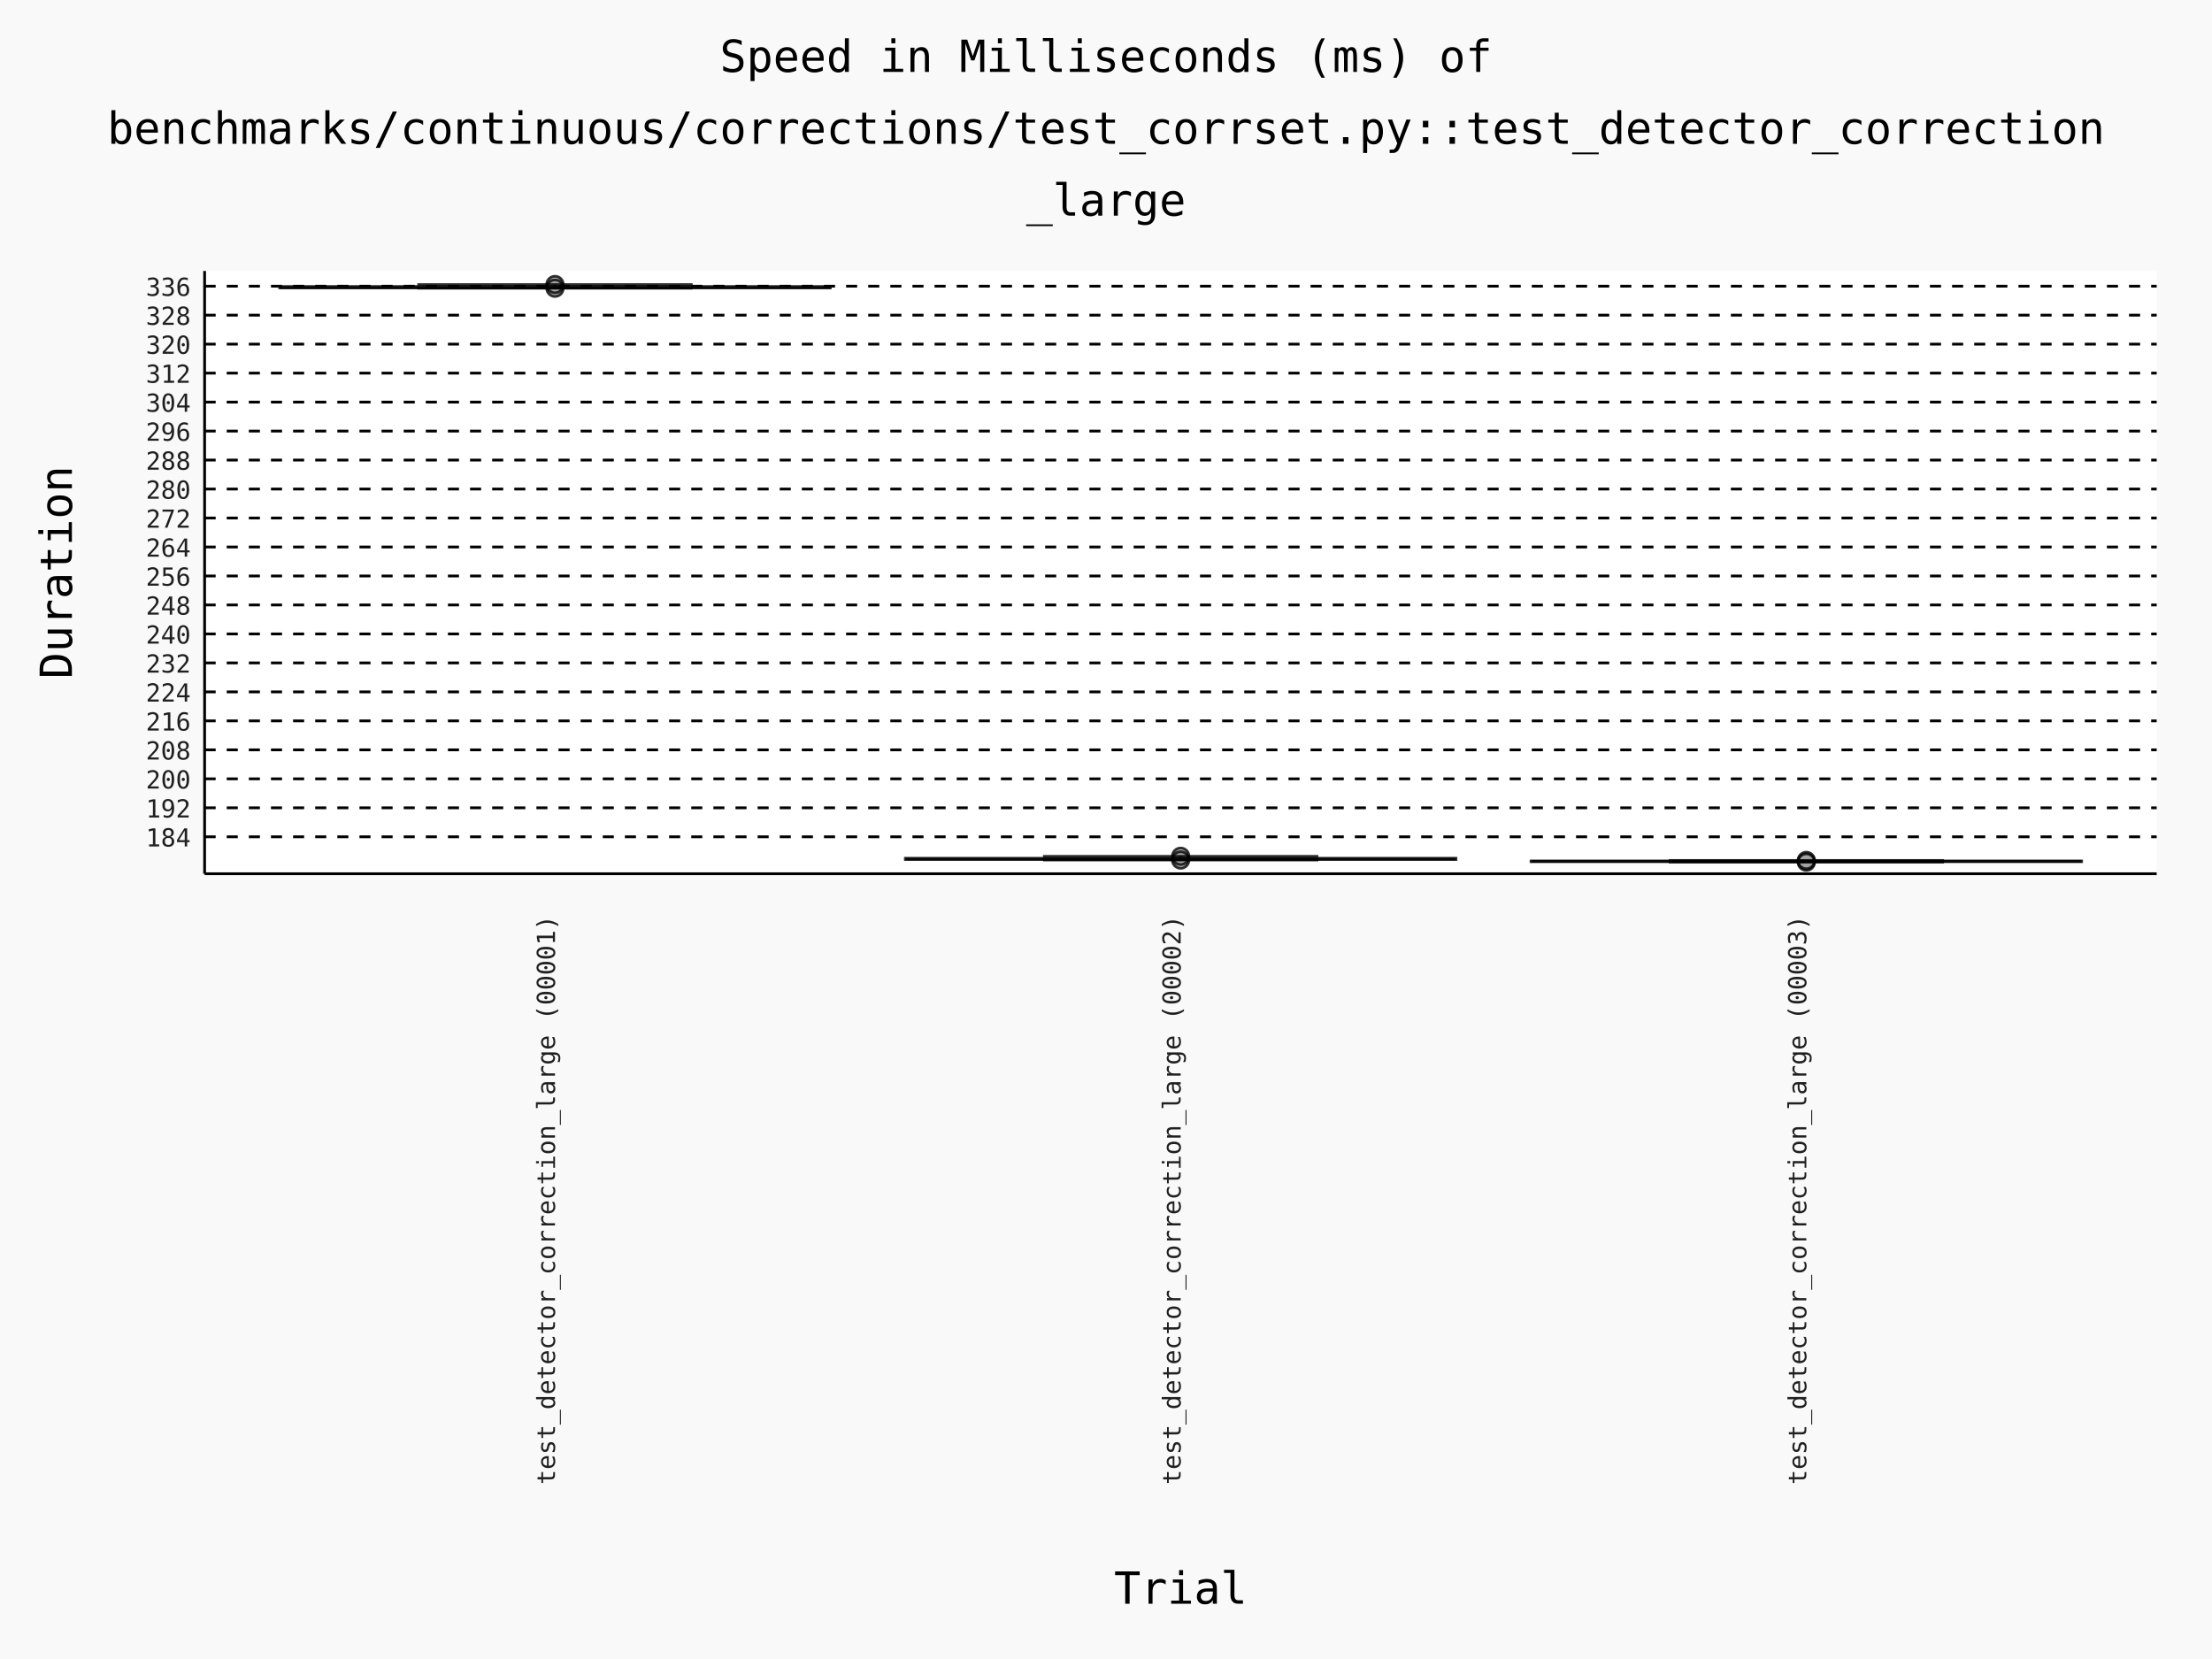
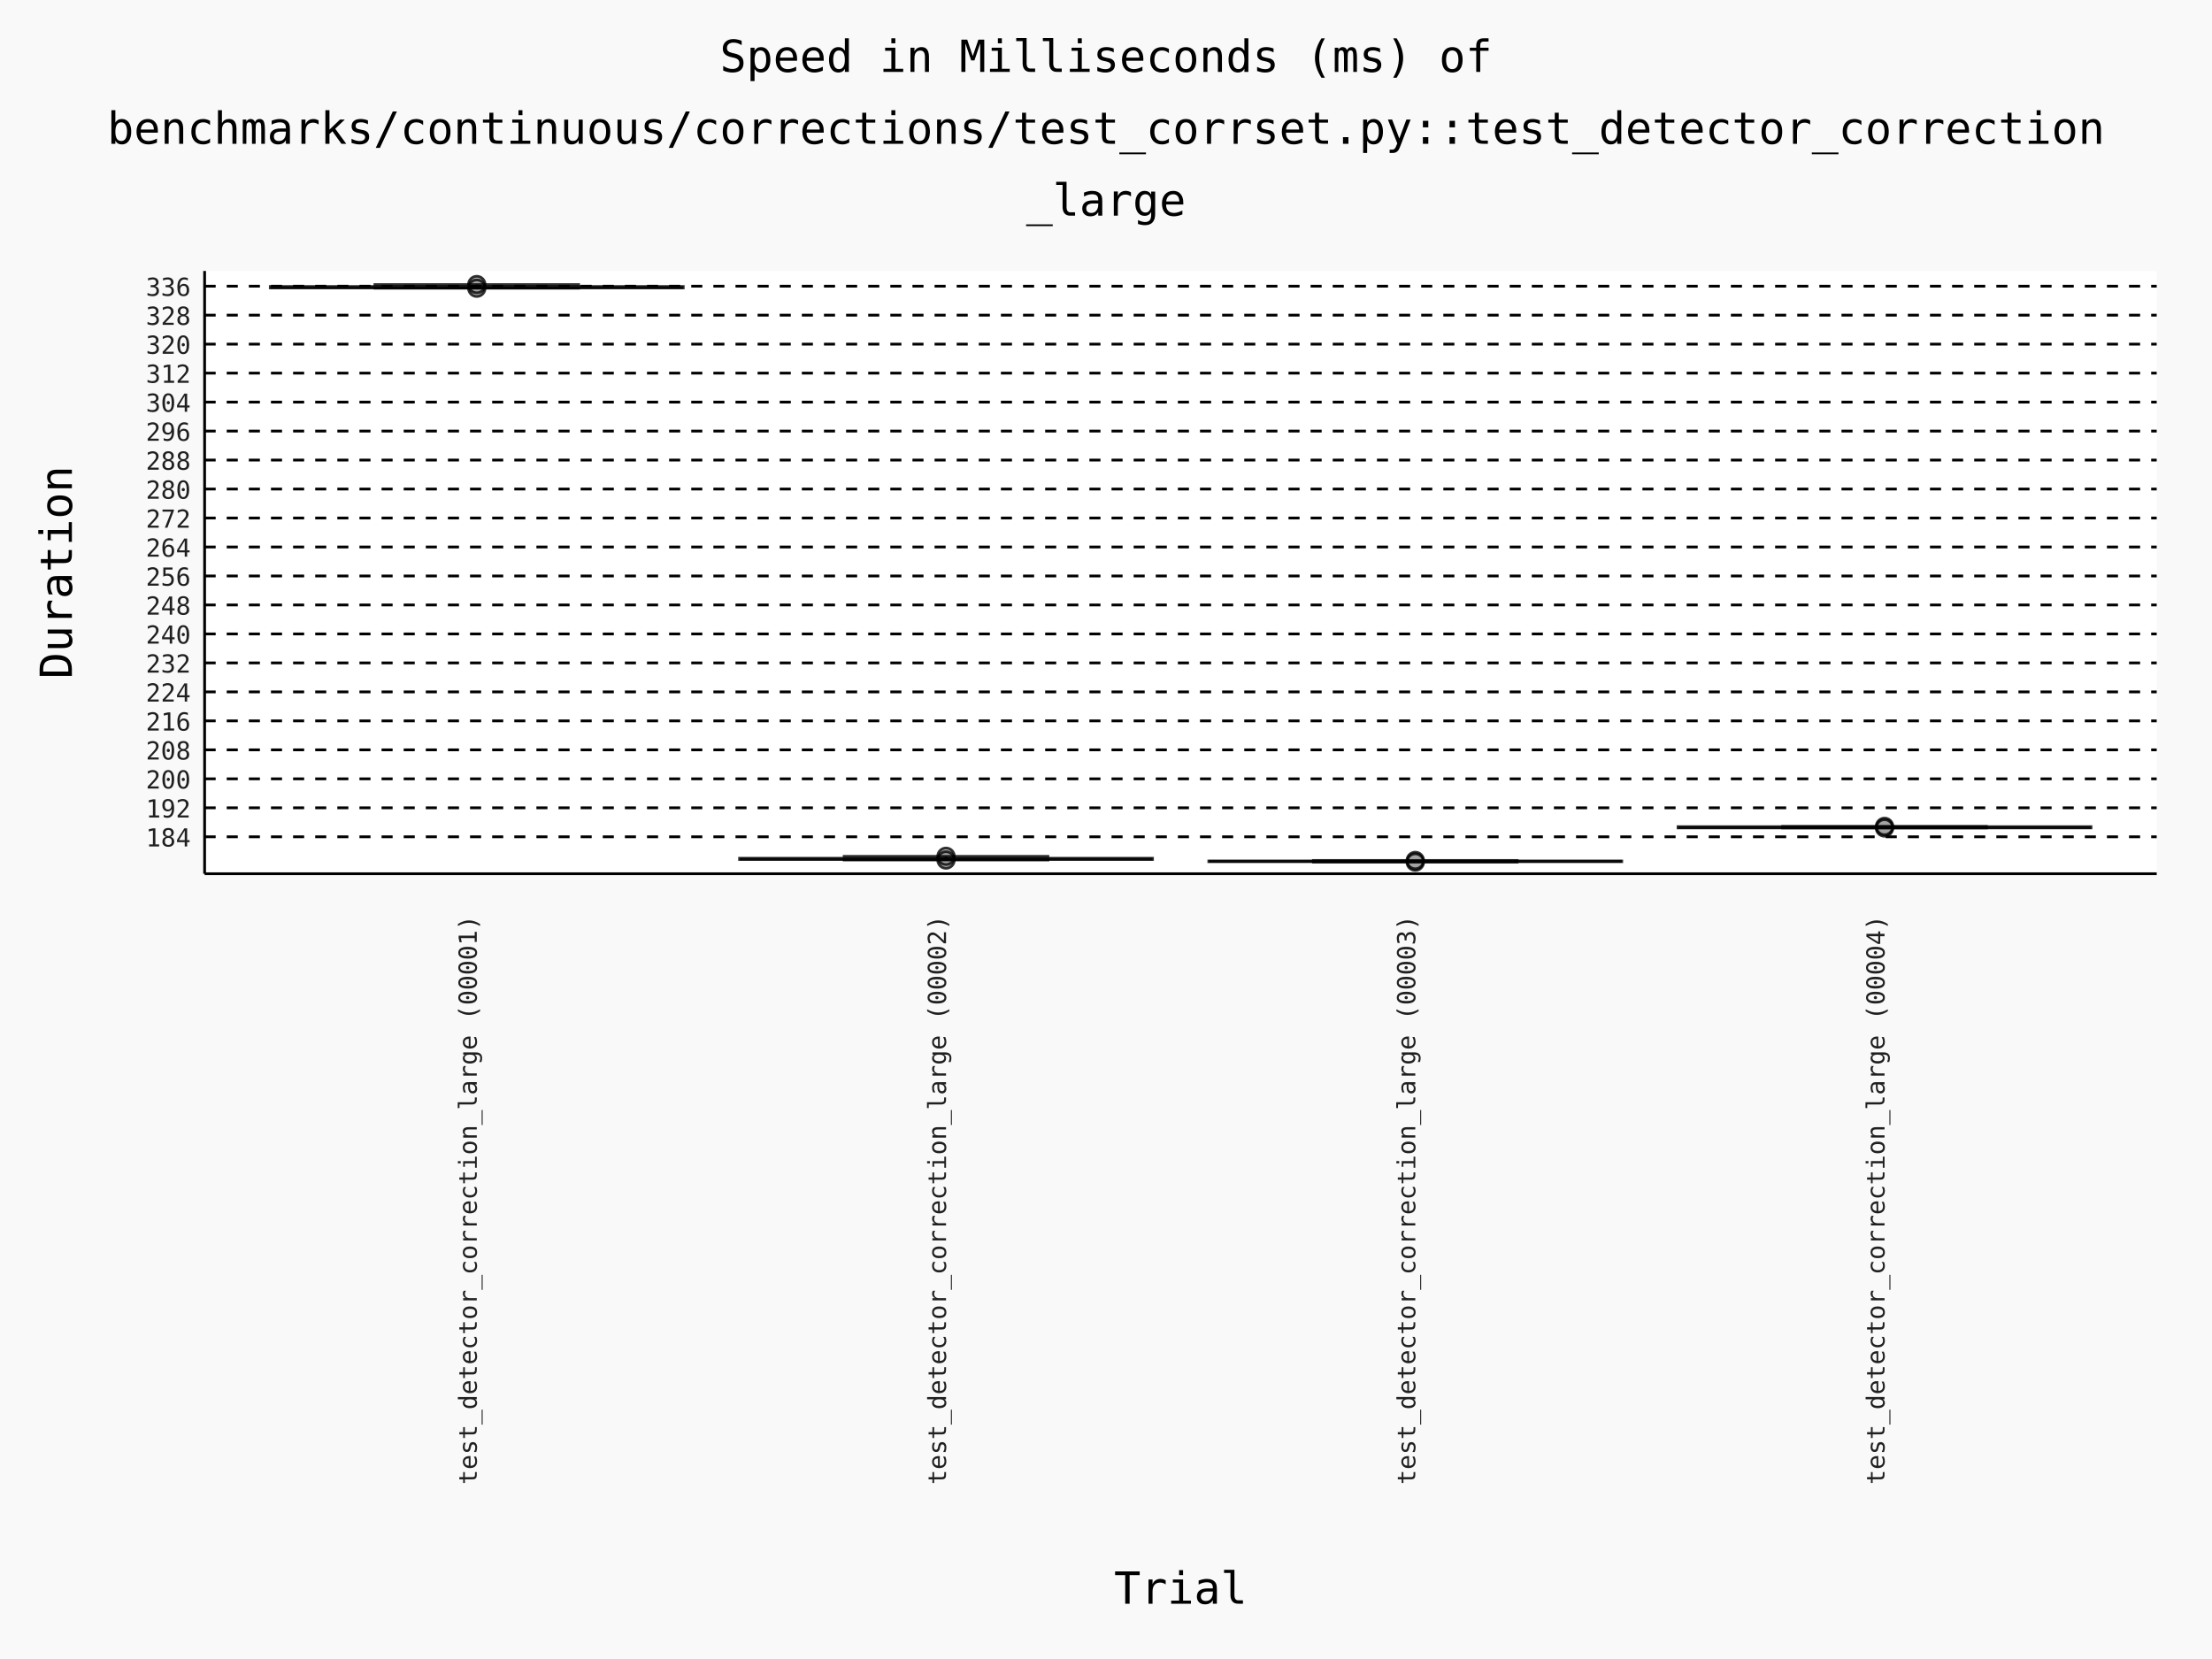
- <svg xmlns="http://www.w3.org/2000/svg" id="chart-6e4429da-f312-49e5-a32e-5d4ee925da35" class="pygal-chart" viewBox="0 0 800 600">
+ <svg xmlns="http://www.w3.org/2000/svg" id="chart-673727ed-448e-4dfe-a0ff-acad28494a42" class="pygal-chart" viewBox="0 0 800 600">
  <defs>
-     <style type="text/css">#chart-6e4429da-f312-49e5-a32e-5d4ee925da35{-webkit-user-select:none;-webkit-font-smoothing:antialiased;font-family:Consolas,"Deja Vu Sans Mono","Bitstream Vera Sans Mono","Courier New",monospace}#chart-6e4429da-f312-49e5-a32e-5d4ee925da35 .title{font-family:Consolas,"Deja Vu Sans Mono","Bitstream Vera Sans Mono","Courier New",monospace;font-size:16px}#chart-6e4429da-f312-49e5-a32e-5d4ee925da35 .legends .legend text{font-family:Consolas,"Deja Vu Sans Mono","Bitstream Vera Sans Mono","Courier New",monospace;font-size:14px}#chart-6e4429da-f312-49e5-a32e-5d4ee925da35 .axis text{font-family:Consolas,"Deja Vu Sans Mono","Bitstream Vera Sans Mono","Courier New",monospace;font-size:10px}#chart-6e4429da-f312-49e5-a32e-5d4ee925da35 .axis text.major{font-family:Consolas,"Deja Vu Sans Mono","Bitstream Vera Sans Mono","Courier New",monospace;font-size:10px}#chart-6e4429da-f312-49e5-a32e-5d4ee925da35 .text-overlay text.value{font-family:Consolas,"Deja Vu Sans Mono","Bitstream Vera Sans Mono","Courier New",monospace;font-size:16px}#chart-6e4429da-f312-49e5-a32e-5d4ee925da35 .text-overlay text.label{font-family:Consolas,"Deja Vu Sans Mono","Bitstream Vera Sans Mono","Courier New",monospace;font-size:10px}#chart-6e4429da-f312-49e5-a32e-5d4ee925da35 .tooltip{font-family:Consolas,"Deja Vu Sans Mono","Bitstream Vera Sans Mono","Courier New",monospace;font-size:14px}#chart-6e4429da-f312-49e5-a32e-5d4ee925da35 text.no_data{font-family:Consolas,"Deja Vu Sans Mono","Bitstream Vera Sans Mono","Courier New",monospace;font-size:64px}
- #chart-6e4429da-f312-49e5-a32e-5d4ee925da35{background-color:rgba(249,249,249,1)}#chart-6e4429da-f312-49e5-a32e-5d4ee925da35 path,#chart-6e4429da-f312-49e5-a32e-5d4ee925da35 line,#chart-6e4429da-f312-49e5-a32e-5d4ee925da35 rect,#chart-6e4429da-f312-49e5-a32e-5d4ee925da35 circle{-webkit-transition:150ms;-moz-transition:150ms;transition:150ms}#chart-6e4429da-f312-49e5-a32e-5d4ee925da35 .graph &gt; .background{fill:rgba(249,249,249,1)}#chart-6e4429da-f312-49e5-a32e-5d4ee925da35 .plot &gt; .background{fill:rgba(255,255,255,1)}#chart-6e4429da-f312-49e5-a32e-5d4ee925da35 .graph{fill:rgba(0,0,0,.87)}#chart-6e4429da-f312-49e5-a32e-5d4ee925da35 text.no_data{fill:rgba(0,0,0,1)}#chart-6e4429da-f312-49e5-a32e-5d4ee925da35 .title{fill:rgba(0,0,0,1)}#chart-6e4429da-f312-49e5-a32e-5d4ee925da35 .legends .legend text{fill:rgba(0,0,0,.87)}#chart-6e4429da-f312-49e5-a32e-5d4ee925da35 .legends .legend:hover text{fill:rgba(0,0,0,1)}#chart-6e4429da-f312-49e5-a32e-5d4ee925da35 .axis .line{stroke:rgba(0,0,0,1)}#chart-6e4429da-f312-49e5-a32e-5d4ee925da35 .axis .guide.line{stroke:rgba(0,0,0,.54)}#chart-6e4429da-f312-49e5-a32e-5d4ee925da35 .axis .major.line{stroke:rgba(0,0,0,.87)}#chart-6e4429da-f312-49e5-a32e-5d4ee925da35 .axis text.major{fill:rgba(0,0,0,1)}#chart-6e4429da-f312-49e5-a32e-5d4ee925da35 .axis.y .guides:hover .guide.line,#chart-6e4429da-f312-49e5-a32e-5d4ee925da35 .line-graph .axis.x .guides:hover .guide.line,#chart-6e4429da-f312-49e5-a32e-5d4ee925da35 .stackedline-graph .axis.x .guides:hover .guide.line,#chart-6e4429da-f312-49e5-a32e-5d4ee925da35 .xy-graph .axis.x .guides:hover .guide.line{stroke:rgba(0,0,0,1)}#chart-6e4429da-f312-49e5-a32e-5d4ee925da35 .axis .guides:hover text{fill:rgba(0,0,0,1)}#chart-6e4429da-f312-49e5-a32e-5d4ee925da35 .reactive{fill-opacity:.7;stroke-opacity:.8;stroke-width:1}#chart-6e4429da-f312-49e5-a32e-5d4ee925da35 .ci{stroke:rgba(0,0,0,.87)}#chart-6e4429da-f312-49e5-a32e-5d4ee925da35 .reactive.active,#chart-6e4429da-f312-49e5-a32e-5d4ee925da35 .active .reactive{fill-opacity:.8;stroke-opacity:.9;stroke-width:4}#chart-6e4429da-f312-49e5-a32e-5d4ee925da35 .ci .reactive.active{stroke-width:1.5}#chart-6e4429da-f312-49e5-a32e-5d4ee925da35 .series text{fill:rgba(0,0,0,1)}#chart-6e4429da-f312-49e5-a32e-5d4ee925da35 .tooltip rect{fill:rgba(255,255,255,1);stroke:rgba(0,0,0,1);-webkit-transition:opacity 150ms;-moz-transition:opacity 150ms;transition:opacity 150ms}#chart-6e4429da-f312-49e5-a32e-5d4ee925da35 .tooltip .label{fill:rgba(0,0,0,.87)}#chart-6e4429da-f312-49e5-a32e-5d4ee925da35 .tooltip .label{fill:rgba(0,0,0,.87)}#chart-6e4429da-f312-49e5-a32e-5d4ee925da35 .tooltip .legend{font-size:.8em;fill:rgba(0,0,0,.54)}#chart-6e4429da-f312-49e5-a32e-5d4ee925da35 .tooltip .x_label{font-size:.6em;fill:rgba(0,0,0,1)}#chart-6e4429da-f312-49e5-a32e-5d4ee925da35 .tooltip .xlink{font-size:.5em;text-decoration:underline}#chart-6e4429da-f312-49e5-a32e-5d4ee925da35 .tooltip .value{font-size:1.5em}#chart-6e4429da-f312-49e5-a32e-5d4ee925da35 .bound{font-size:.5em}#chart-6e4429da-f312-49e5-a32e-5d4ee925da35 .max-value{font-size:.75em;fill:rgba(0,0,0,.54)}#chart-6e4429da-f312-49e5-a32e-5d4ee925da35 .map-element{fill:rgba(255,255,255,1);stroke:rgba(0,0,0,.54) !important}#chart-6e4429da-f312-49e5-a32e-5d4ee925da35 .map-element .reactive{fill-opacity:inherit;stroke-opacity:inherit}#chart-6e4429da-f312-49e5-a32e-5d4ee925da35 .color-0,#chart-6e4429da-f312-49e5-a32e-5d4ee925da35 .color-0 a:visited{stroke:#000000;fill:#000000}#chart-6e4429da-f312-49e5-a32e-5d4ee925da35 .color-1,#chart-6e4429da-f312-49e5-a32e-5d4ee925da35 .color-1 a:visited{stroke:#000000;fill:#000000}#chart-6e4429da-f312-49e5-a32e-5d4ee925da35 .color-2,#chart-6e4429da-f312-49e5-a32e-5d4ee925da35 .color-2 a:visited{stroke:#000000;fill:#000000}#chart-6e4429da-f312-49e5-a32e-5d4ee925da35 .text-overlay .color-0 text{fill:white}#chart-6e4429da-f312-49e5-a32e-5d4ee925da35 .text-overlay .color-1 text{fill:white}#chart-6e4429da-f312-49e5-a32e-5d4ee925da35 .text-overlay .color-2 text{fill:white}
- #chart-6e4429da-f312-49e5-a32e-5d4ee925da35 text.no_data{text-anchor:middle}#chart-6e4429da-f312-49e5-a32e-5d4ee925da35 .guide.line{fill:none}#chart-6e4429da-f312-49e5-a32e-5d4ee925da35 .centered{text-anchor:middle}#chart-6e4429da-f312-49e5-a32e-5d4ee925da35 .title{text-anchor:middle}#chart-6e4429da-f312-49e5-a32e-5d4ee925da35 .legends .legend text{fill-opacity:1}#chart-6e4429da-f312-49e5-a32e-5d4ee925da35 .axis.x text{text-anchor:middle}#chart-6e4429da-f312-49e5-a32e-5d4ee925da35 .axis.x:not(.web) text[transform]{text-anchor:start}#chart-6e4429da-f312-49e5-a32e-5d4ee925da35 .axis.x:not(.web) text[transform].backwards{text-anchor:end}#chart-6e4429da-f312-49e5-a32e-5d4ee925da35 .axis.y text{text-anchor:end}#chart-6e4429da-f312-49e5-a32e-5d4ee925da35 .axis.y text[transform].backwards{text-anchor:start}#chart-6e4429da-f312-49e5-a32e-5d4ee925da35 .axis.y2 text{text-anchor:start}#chart-6e4429da-f312-49e5-a32e-5d4ee925da35 .axis.y2 text[transform].backwards{text-anchor:end}#chart-6e4429da-f312-49e5-a32e-5d4ee925da35 .axis .guide.line{stroke-dasharray:4,4;stroke:black}#chart-6e4429da-f312-49e5-a32e-5d4ee925da35 .axis .major.guide.line{stroke-dasharray:6,6;stroke:black}#chart-6e4429da-f312-49e5-a32e-5d4ee925da35 .horizontal .axis.y .guide.line,#chart-6e4429da-f312-49e5-a32e-5d4ee925da35 .horizontal .axis.y2 .guide.line,#chart-6e4429da-f312-49e5-a32e-5d4ee925da35 .vertical .axis.x .guide.line{opacity:0}#chart-6e4429da-f312-49e5-a32e-5d4ee925da35 .horizontal .axis.always_show .guide.line,#chart-6e4429da-f312-49e5-a32e-5d4ee925da35 .vertical .axis.always_show .guide.line{opacity:1 !important}#chart-6e4429da-f312-49e5-a32e-5d4ee925da35 .axis.y .guides:hover .guide.line,#chart-6e4429da-f312-49e5-a32e-5d4ee925da35 .axis.y2 .guides:hover .guide.line,#chart-6e4429da-f312-49e5-a32e-5d4ee925da35 .axis.x .guides:hover .guide.line{opacity:1}#chart-6e4429da-f312-49e5-a32e-5d4ee925da35 .axis .guides:hover text{opacity:1}#chart-6e4429da-f312-49e5-a32e-5d4ee925da35 .nofill{fill:none}#chart-6e4429da-f312-49e5-a32e-5d4ee925da35 .subtle-fill{fill-opacity:.2}#chart-6e4429da-f312-49e5-a32e-5d4ee925da35 .dot{stroke-width:1px;fill-opacity:1;stroke-opacity:1}#chart-6e4429da-f312-49e5-a32e-5d4ee925da35 .dot.active{stroke-width:5px}#chart-6e4429da-f312-49e5-a32e-5d4ee925da35 .dot.negative{fill:transparent}#chart-6e4429da-f312-49e5-a32e-5d4ee925da35 text,#chart-6e4429da-f312-49e5-a32e-5d4ee925da35 tspan{stroke:none !important}#chart-6e4429da-f312-49e5-a32e-5d4ee925da35 .series text.active{opacity:1}#chart-6e4429da-f312-49e5-a32e-5d4ee925da35 .tooltip rect{fill-opacity:.95;stroke-width:.5}#chart-6e4429da-f312-49e5-a32e-5d4ee925da35 .tooltip text{fill-opacity:1}#chart-6e4429da-f312-49e5-a32e-5d4ee925da35 .showable{visibility:hidden}#chart-6e4429da-f312-49e5-a32e-5d4ee925da35 .showable.shown{visibility:visible}#chart-6e4429da-f312-49e5-a32e-5d4ee925da35 .gauge-background{fill:rgba(229,229,229,1);stroke:none}#chart-6e4429da-f312-49e5-a32e-5d4ee925da35 .bg-lines{stroke:rgba(249,249,249,1);stroke-width:2px}
+     <style type="text/css">#chart-673727ed-448e-4dfe-a0ff-acad28494a42{-webkit-user-select:none;-webkit-font-smoothing:antialiased;font-family:Consolas,"Deja Vu Sans Mono","Bitstream Vera Sans Mono","Courier New",monospace}#chart-673727ed-448e-4dfe-a0ff-acad28494a42 .title{font-family:Consolas,"Deja Vu Sans Mono","Bitstream Vera Sans Mono","Courier New",monospace;font-size:16px}#chart-673727ed-448e-4dfe-a0ff-acad28494a42 .legends .legend text{font-family:Consolas,"Deja Vu Sans Mono","Bitstream Vera Sans Mono","Courier New",monospace;font-size:14px}#chart-673727ed-448e-4dfe-a0ff-acad28494a42 .axis text{font-family:Consolas,"Deja Vu Sans Mono","Bitstream Vera Sans Mono","Courier New",monospace;font-size:10px}#chart-673727ed-448e-4dfe-a0ff-acad28494a42 .axis text.major{font-family:Consolas,"Deja Vu Sans Mono","Bitstream Vera Sans Mono","Courier New",monospace;font-size:10px}#chart-673727ed-448e-4dfe-a0ff-acad28494a42 .text-overlay text.value{font-family:Consolas,"Deja Vu Sans Mono","Bitstream Vera Sans Mono","Courier New",monospace;font-size:16px}#chart-673727ed-448e-4dfe-a0ff-acad28494a42 .text-overlay text.label{font-family:Consolas,"Deja Vu Sans Mono","Bitstream Vera Sans Mono","Courier New",monospace;font-size:10px}#chart-673727ed-448e-4dfe-a0ff-acad28494a42 .tooltip{font-family:Consolas,"Deja Vu Sans Mono","Bitstream Vera Sans Mono","Courier New",monospace;font-size:14px}#chart-673727ed-448e-4dfe-a0ff-acad28494a42 text.no_data{font-family:Consolas,"Deja Vu Sans Mono","Bitstream Vera Sans Mono","Courier New",monospace;font-size:64px}
+ #chart-673727ed-448e-4dfe-a0ff-acad28494a42{background-color:rgba(249,249,249,1)}#chart-673727ed-448e-4dfe-a0ff-acad28494a42 path,#chart-673727ed-448e-4dfe-a0ff-acad28494a42 line,#chart-673727ed-448e-4dfe-a0ff-acad28494a42 rect,#chart-673727ed-448e-4dfe-a0ff-acad28494a42 circle{-webkit-transition:150ms;-moz-transition:150ms;transition:150ms}#chart-673727ed-448e-4dfe-a0ff-acad28494a42 .graph &gt; .background{fill:rgba(249,249,249,1)}#chart-673727ed-448e-4dfe-a0ff-acad28494a42 .plot &gt; .background{fill:rgba(255,255,255,1)}#chart-673727ed-448e-4dfe-a0ff-acad28494a42 .graph{fill:rgba(0,0,0,.87)}#chart-673727ed-448e-4dfe-a0ff-acad28494a42 text.no_data{fill:rgba(0,0,0,1)}#chart-673727ed-448e-4dfe-a0ff-acad28494a42 .title{fill:rgba(0,0,0,1)}#chart-673727ed-448e-4dfe-a0ff-acad28494a42 .legends .legend text{fill:rgba(0,0,0,.87)}#chart-673727ed-448e-4dfe-a0ff-acad28494a42 .legends .legend:hover text{fill:rgba(0,0,0,1)}#chart-673727ed-448e-4dfe-a0ff-acad28494a42 .axis .line{stroke:rgba(0,0,0,1)}#chart-673727ed-448e-4dfe-a0ff-acad28494a42 .axis .guide.line{stroke:rgba(0,0,0,.54)}#chart-673727ed-448e-4dfe-a0ff-acad28494a42 .axis .major.line{stroke:rgba(0,0,0,.87)}#chart-673727ed-448e-4dfe-a0ff-acad28494a42 .axis text.major{fill:rgba(0,0,0,1)}#chart-673727ed-448e-4dfe-a0ff-acad28494a42 .axis.y .guides:hover .guide.line,#chart-673727ed-448e-4dfe-a0ff-acad28494a42 .line-graph .axis.x .guides:hover .guide.line,#chart-673727ed-448e-4dfe-a0ff-acad28494a42 .stackedline-graph .axis.x .guides:hover .guide.line,#chart-673727ed-448e-4dfe-a0ff-acad28494a42 .xy-graph .axis.x .guides:hover .guide.line{stroke:rgba(0,0,0,1)}#chart-673727ed-448e-4dfe-a0ff-acad28494a42 .axis .guides:hover text{fill:rgba(0,0,0,1)}#chart-673727ed-448e-4dfe-a0ff-acad28494a42 .reactive{fill-opacity:.7;stroke-opacity:.8;stroke-width:1}#chart-673727ed-448e-4dfe-a0ff-acad28494a42 .ci{stroke:rgba(0,0,0,.87)}#chart-673727ed-448e-4dfe-a0ff-acad28494a42 .reactive.active,#chart-673727ed-448e-4dfe-a0ff-acad28494a42 .active .reactive{fill-opacity:.8;stroke-opacity:.9;stroke-width:4}#chart-673727ed-448e-4dfe-a0ff-acad28494a42 .ci .reactive.active{stroke-width:1.5}#chart-673727ed-448e-4dfe-a0ff-acad28494a42 .series text{fill:rgba(0,0,0,1)}#chart-673727ed-448e-4dfe-a0ff-acad28494a42 .tooltip rect{fill:rgba(255,255,255,1);stroke:rgba(0,0,0,1);-webkit-transition:opacity 150ms;-moz-transition:opacity 150ms;transition:opacity 150ms}#chart-673727ed-448e-4dfe-a0ff-acad28494a42 .tooltip .label{fill:rgba(0,0,0,.87)}#chart-673727ed-448e-4dfe-a0ff-acad28494a42 .tooltip .label{fill:rgba(0,0,0,.87)}#chart-673727ed-448e-4dfe-a0ff-acad28494a42 .tooltip .legend{font-size:.8em;fill:rgba(0,0,0,.54)}#chart-673727ed-448e-4dfe-a0ff-acad28494a42 .tooltip .x_label{font-size:.6em;fill:rgba(0,0,0,1)}#chart-673727ed-448e-4dfe-a0ff-acad28494a42 .tooltip .xlink{font-size:.5em;text-decoration:underline}#chart-673727ed-448e-4dfe-a0ff-acad28494a42 .tooltip .value{font-size:1.5em}#chart-673727ed-448e-4dfe-a0ff-acad28494a42 .bound{font-size:.5em}#chart-673727ed-448e-4dfe-a0ff-acad28494a42 .max-value{font-size:.75em;fill:rgba(0,0,0,.54)}#chart-673727ed-448e-4dfe-a0ff-acad28494a42 .map-element{fill:rgba(255,255,255,1);stroke:rgba(0,0,0,.54) !important}#chart-673727ed-448e-4dfe-a0ff-acad28494a42 .map-element .reactive{fill-opacity:inherit;stroke-opacity:inherit}#chart-673727ed-448e-4dfe-a0ff-acad28494a42 .color-0,#chart-673727ed-448e-4dfe-a0ff-acad28494a42 .color-0 a:visited{stroke:#000000;fill:#000000}#chart-673727ed-448e-4dfe-a0ff-acad28494a42 .color-1,#chart-673727ed-448e-4dfe-a0ff-acad28494a42 .color-1 a:visited{stroke:#000000;fill:#000000}#chart-673727ed-448e-4dfe-a0ff-acad28494a42 .color-2,#chart-673727ed-448e-4dfe-a0ff-acad28494a42 .color-2 a:visited{stroke:#000000;fill:#000000}#chart-673727ed-448e-4dfe-a0ff-acad28494a42 .color-3,#chart-673727ed-448e-4dfe-a0ff-acad28494a42 .color-3 a:visited{stroke:#000000;fill:#000000}#chart-673727ed-448e-4dfe-a0ff-acad28494a42 .text-overlay .color-0 text{fill:white}#chart-673727ed-448e-4dfe-a0ff-acad28494a42 .text-overlay .color-1 text{fill:white}#chart-673727ed-448e-4dfe-a0ff-acad28494a42 .text-overlay .color-2 text{fill:white}#chart-673727ed-448e-4dfe-a0ff-acad28494a42 .text-overlay .color-3 text{fill:white}
+ #chart-673727ed-448e-4dfe-a0ff-acad28494a42 text.no_data{text-anchor:middle}#chart-673727ed-448e-4dfe-a0ff-acad28494a42 .guide.line{fill:none}#chart-673727ed-448e-4dfe-a0ff-acad28494a42 .centered{text-anchor:middle}#chart-673727ed-448e-4dfe-a0ff-acad28494a42 .title{text-anchor:middle}#chart-673727ed-448e-4dfe-a0ff-acad28494a42 .legends .legend text{fill-opacity:1}#chart-673727ed-448e-4dfe-a0ff-acad28494a42 .axis.x text{text-anchor:middle}#chart-673727ed-448e-4dfe-a0ff-acad28494a42 .axis.x:not(.web) text[transform]{text-anchor:start}#chart-673727ed-448e-4dfe-a0ff-acad28494a42 .axis.x:not(.web) text[transform].backwards{text-anchor:end}#chart-673727ed-448e-4dfe-a0ff-acad28494a42 .axis.y text{text-anchor:end}#chart-673727ed-448e-4dfe-a0ff-acad28494a42 .axis.y text[transform].backwards{text-anchor:start}#chart-673727ed-448e-4dfe-a0ff-acad28494a42 .axis.y2 text{text-anchor:start}#chart-673727ed-448e-4dfe-a0ff-acad28494a42 .axis.y2 text[transform].backwards{text-anchor:end}#chart-673727ed-448e-4dfe-a0ff-acad28494a42 .axis .guide.line{stroke-dasharray:4,4;stroke:black}#chart-673727ed-448e-4dfe-a0ff-acad28494a42 .axis .major.guide.line{stroke-dasharray:6,6;stroke:black}#chart-673727ed-448e-4dfe-a0ff-acad28494a42 .horizontal .axis.y .guide.line,#chart-673727ed-448e-4dfe-a0ff-acad28494a42 .horizontal .axis.y2 .guide.line,#chart-673727ed-448e-4dfe-a0ff-acad28494a42 .vertical .axis.x .guide.line{opacity:0}#chart-673727ed-448e-4dfe-a0ff-acad28494a42 .horizontal .axis.always_show .guide.line,#chart-673727ed-448e-4dfe-a0ff-acad28494a42 .vertical .axis.always_show .guide.line{opacity:1 !important}#chart-673727ed-448e-4dfe-a0ff-acad28494a42 .axis.y .guides:hover .guide.line,#chart-673727ed-448e-4dfe-a0ff-acad28494a42 .axis.y2 .guides:hover .guide.line,#chart-673727ed-448e-4dfe-a0ff-acad28494a42 .axis.x .guides:hover .guide.line{opacity:1}#chart-673727ed-448e-4dfe-a0ff-acad28494a42 .axis .guides:hover text{opacity:1}#chart-673727ed-448e-4dfe-a0ff-acad28494a42 .nofill{fill:none}#chart-673727ed-448e-4dfe-a0ff-acad28494a42 .subtle-fill{fill-opacity:.2}#chart-673727ed-448e-4dfe-a0ff-acad28494a42 .dot{stroke-width:1px;fill-opacity:1;stroke-opacity:1}#chart-673727ed-448e-4dfe-a0ff-acad28494a42 .dot.active{stroke-width:5px}#chart-673727ed-448e-4dfe-a0ff-acad28494a42 .dot.negative{fill:transparent}#chart-673727ed-448e-4dfe-a0ff-acad28494a42 text,#chart-673727ed-448e-4dfe-a0ff-acad28494a42 tspan{stroke:none !important}#chart-673727ed-448e-4dfe-a0ff-acad28494a42 .series text.active{opacity:1}#chart-673727ed-448e-4dfe-a0ff-acad28494a42 .tooltip rect{fill-opacity:.95;stroke-width:.5}#chart-673727ed-448e-4dfe-a0ff-acad28494a42 .tooltip text{fill-opacity:1}#chart-673727ed-448e-4dfe-a0ff-acad28494a42 .showable{visibility:hidden}#chart-673727ed-448e-4dfe-a0ff-acad28494a42 .showable.shown{visibility:visible}#chart-673727ed-448e-4dfe-a0ff-acad28494a42 .gauge-background{fill:rgba(229,229,229,1);stroke:none}#chart-673727ed-448e-4dfe-a0ff-acad28494a42 .bg-lines{stroke:rgba(249,249,249,1);stroke-width:2px}
.tooltip .value{font-size:1em !important}.axis text{font-size:9px !important}</style>
  </defs>
  <g class="graph custombox-graph vertical">
    <rect x="0" y="0" width="800" height="600" class="background" />
    <g transform="translate(74, 98)" class="plot">
      <rect x="0" y="0" width="706.0" height="218.0" class="background" />
      <g class="axis y always_show">
        <path d="M0 218 h706" class="line" />
        <g class="guides">
          <path d="M0 204.637 h706" class="guide line" />
          <text x="-5" y="208.137" class="">184</text>
        </g>
        <g class="guides">
          <path d="M0 194.156 h706" class="guide line" />
          <text x="-5" y="197.656" class="">192</text>
        </g>
        <g class="guides">
          <path d="M0 183.675 h706" class="guide line" />
          <text x="-5" y="187.175" class="">200</text>
        </g>
        <g class="guides">
          <path d="M0 173.195 h706" class="guide line" />
          <text x="-5" y="176.695" class="">208</text>
        </g>
        <g class="guides">
          <path d="M0 162.714 h706" class="guide line" />
          <text x="-5" y="166.214" class="">216</text>
        </g>
        <g class="guides">
          <path d="M0 152.233 h706" class="guide line" />
          <text x="-5" y="155.733" class="">224</text>
        </g>
        <g class="guides">
          <path d="M0 141.752 h706" class="guide line" />
          <text x="-5" y="145.252" class="">232</text>
        </g>
        <g class="guides">
          <path d="M0 131.272 h706" class="guide line" />
          <text x="-5" y="134.772" class="">240</text>
        </g>
        <g class="guides">
          <path d="M0 120.791 h706" class="guide line" />
          <text x="-5" y="124.291" class="">248</text>
        </g>
        <g class="guides">
          <path d="M0 110.31 h706" class="guide line" />
          <text x="-5" y="113.81" class="">256</text>
        </g>
        <g class="guides">
          <path d="M0 99.829 h706" class="guide line" />
          <text x="-5" y="103.329" class="">264</text>
        </g>
        <g class="guides">
          <path d="M0 89.349 h706" class="guide line" />
          <text x="-5" y="92.849" class="">272</text>
        </g>
        <g class="guides">
          <path d="M0 78.868 h706" class="guide line" />
          <text x="-5" y="82.368" class="">280</text>
        </g>
        <g class="guides">
          <path d="M0 68.387 h706" class="guide line" />
          <text x="-5" y="71.887" class="">288</text>
        </g>
        <g class="guides">
          <path d="M0 57.906 h706" class="guide line" />
          <text x="-5" y="61.406" class="">296</text>
        </g>
        <g class="guides">
          <path d="M0 47.425 h706" class="guide line" />
          <text x="-5" y="50.925" class="">304</text>
        </g>
        <g class="guides">
          <path d="M0 36.945 h706" class="guide line" />
          <text x="-5" y="40.445" class="">312</text>
        </g>
        <g class="guides">
          <path d="M0 26.464 h706" class="guide line" />
          <text x="-5" y="29.964" class="">320</text>
        </g>
        <g class="guides">
          <path d="M0 15.983 h706" class="guide line" />
          <text x="-5" y="19.483" class="">328</text>
        </g>
        <g class="guides">
          <path d="M0 5.502 h706" class="guide line" />
          <text x="-5" y="9.002" class="">336</text>
        </g>
      </g>
      <g class="axis x">
        <path d="M0 0 v218" class="line" />
        <g class="guides">
-           <path d="M126.718 0 v218" class="guide line" />
-           <text x="126.718" y="233.0" class="backwards" transform="rotate(270 126.7179 233)">test_detector_correction_large (00001)</text>
+           <path d="M98.433 0 v218" class="guide line" />
+           <text x="98.433" y="233.0" class="backwards" transform="rotate(270 98.43269 233)">test_detector_correction_large (00001)</text>
        </g>
        <g class="guides">
-           <path d="M353 0 v218" class="guide line" />
-           <text x="353.0" y="233.0" class="backwards" transform="rotate(270 353 233)">test_detector_correction_large (00002)</text>
+           <path d="M268.144 0 v218" class="guide line" />
+           <text x="268.144" y="233.0" class="backwards" transform="rotate(270 268.1442 233)">test_detector_correction_large (00002)</text>
        </g>
        <g class="guides">
-           <path d="M579.282 0 v218" class="guide line" />
-           <text x="579.282" y="233.0" class="backwards" transform="rotate(270 579.2821 233)">test_detector_correction_large (00003)</text>
+           <path d="M437.856 0 v218" class="guide line" />
+           <text x="437.856" y="233.0" class="backwards" transform="rotate(270 437.8558 233)">test_detector_correction_large (00003)</text>
+         </g>
+         <g class="guides">
+           <path d="M607.567 0 v218" class="guide line" />
+           <text x="607.567" y="233.0" class="backwards" transform="rotate(270 607.5673 233)">test_detector_correction_large (00004)</text>
        </g>
      </g>
      <g class="series serie-0 color-0">
        <g class="boxes">
          <g class="box">
-             <path stroke-width="3" d="M76.936 6.215 L176.5 6.215" class="reactive tooltip-trigger" />
-             <path stroke-width="3" d="M27.154 5.991 L226.282 5.991" class="reactive tooltip-trigger" />
-             <path stroke-width="3" d="M76.936 4.923 L176.5 4.923" class="reactive tooltip-trigger" />
-             <path stroke-width="2" d="M126.718 6.215 L126.718 6.113" class="reactive tooltip-trigger" />
-             <path stroke-width="2" d="M126.718 4.923 L126.718 5.617" class="reactive tooltip-trigger" />
-             <rect x="27.154" y="5.617" height="0.495" width="199.128" class="subtle-fill reactive tooltip-trigger" />
-             <circle cx="126.718" cy="6.215" r="3" class="subtle-fill reactive tooltip-trigger" />
-             <circle cx="126.718" cy="4.923" r="3" class="subtle-fill reactive tooltip-trigger" />
+             <path stroke-width="3" d="M61.096 6.215 L135.769 6.215" class="reactive tooltip-trigger" />
+             <path stroke-width="3" d="M23.76 5.991 L173.106 5.991" class="reactive tooltip-trigger" />
+             <path stroke-width="3" d="M61.096 4.923 L135.769 4.923" class="reactive tooltip-trigger" />
+             <path stroke-width="2" d="M98.433 6.215 L98.433 6.113" class="reactive tooltip-trigger" />
+             <path stroke-width="2" d="M98.433 4.923 L98.433 5.617" class="reactive tooltip-trigger" />
+             <rect x="23.76" y="5.617" height="0.495" width="149.346" class="subtle-fill reactive tooltip-trigger" />
+             <circle cx="98.433" cy="6.215" r="3" class="subtle-fill reactive tooltip-trigger" />
+             <circle cx="98.433" cy="4.923" r="3" class="subtle-fill reactive tooltip-trigger" />
          </g>
        </g>
      </g>
      <g class="series serie-1 color-1">
        <g class="boxes">
          <g class="box">
-             <path stroke-width="3" d="M303.218 213.025 L402.782 213.025" class="reactive tooltip-trigger" />
-             <path stroke-width="3" d="M253.436 212.683 L452.564 212.683" class="reactive tooltip-trigger" />
-             <path stroke-width="3" d="M303.218 211.709 L402.782 211.709" class="reactive tooltip-trigger" />
-             <path stroke-width="2" d="M353 213.025 L353 212.837" class="reactive tooltip-trigger" />
-             <path stroke-width="2" d="M353 211.709 L353 212.405" class="reactive tooltip-trigger" />
-             <rect x="253.436" y="212.405" height="0.431" width="199.128" class="subtle-fill reactive tooltip-trigger" />
-             <circle cx="353" cy="213.025" r="3" class="subtle-fill reactive tooltip-trigger" />
-             <circle cx="353" cy="211.709" r="3" class="subtle-fill reactive tooltip-trigger" />
+             <path stroke-width="3" d="M230.808 213.025 L305.481 213.025" class="reactive tooltip-trigger" />
+             <path stroke-width="3" d="M193.471 212.683 L342.817 212.683" class="reactive tooltip-trigger" />
+             <path stroke-width="3" d="M230.808 211.709 L305.481 211.709" class="reactive tooltip-trigger" />
+             <path stroke-width="2" d="M268.144 213.025 L268.144 212.837" class="reactive tooltip-trigger" />
+             <path stroke-width="2" d="M268.144 211.709 L268.144 212.405" class="reactive tooltip-trigger" />
+             <rect x="193.471" y="212.405" height="0.431" width="149.346" class="subtle-fill reactive tooltip-trigger" />
+             <circle cx="268.144" cy="213.025" r="3" class="subtle-fill reactive tooltip-trigger" />
+             <circle cx="268.144" cy="211.709" r="3" class="subtle-fill reactive tooltip-trigger" />
          </g>
        </g>
      </g>
      <g class="series serie-2 color-2">
        <g class="boxes">
          <g class="box">
-             <path stroke-width="3" d="M529.5 213.791 L629.064 213.791" class="reactive tooltip-trigger" />
-             <path stroke-width="3" d="M479.718 213.502 L678.846 213.502" class="reactive tooltip-trigger" />
-             <path stroke-width="3" d="M529.5 213.206 L629.064 213.206" class="reactive tooltip-trigger" />
-             <path stroke-width="2" d="M579.282 213.791 L579.282 213.628" class="reactive tooltip-trigger" />
-             <path stroke-width="2" d="M579.282 213.206 L579.282 213.4" class="reactive tooltip-trigger" />
-             <rect x="479.718" y="213.4" height="0.228" width="199.128" class="subtle-fill reactive tooltip-trigger" />
-             <circle cx="579.282" cy="213.791" r="3" class="subtle-fill reactive tooltip-trigger" />
-             <circle cx="579.282" cy="213.206" r="3" class="subtle-fill reactive tooltip-trigger" />
+             <path stroke-width="3" d="M400.519 213.791 L475.192 213.791" class="reactive tooltip-trigger" />
+             <path stroke-width="3" d="M363.183 213.502 L512.529 213.502" class="reactive tooltip-trigger" />
+             <path stroke-width="3" d="M400.519 213.206 L475.192 213.206" class="reactive tooltip-trigger" />
+             <path stroke-width="2" d="M437.856 213.791 L437.856 213.628" class="reactive tooltip-trigger" />
+             <path stroke-width="2" d="M437.856 213.206 L437.856 213.4" class="reactive tooltip-trigger" />
+             <rect x="363.183" y="213.4" height="0.228" width="149.346" class="subtle-fill reactive tooltip-trigger" />
+             <circle cx="437.856" cy="213.791" r="3" class="subtle-fill reactive tooltip-trigger" />
+             <circle cx="437.856" cy="213.206" r="3" class="subtle-fill reactive tooltip-trigger" />
+           </g>
+         </g>
+       </g>
+       <g class="series serie-3 color-3">
+         <g class="boxes">
+           <g class="box">
+             <path stroke-width="3" d="M570.231 201.432 L644.904 201.432" class="reactive tooltip-trigger" />
+             <path stroke-width="3" d="M532.894 201.291 L682.24 201.291" class="reactive tooltip-trigger" />
+             <path stroke-width="3" d="M570.231 200.89 L644.904 200.89" class="reactive tooltip-trigger" />
+             <path stroke-width="2" d="M607.567 201.432 L607.567 201.42" class="reactive tooltip-trigger" />
+             <path stroke-width="2" d="M607.567 200.89 L607.567 200.985" class="reactive tooltip-trigger" />
+             <rect x="532.894" y="200.985" height="0.435" width="149.346" class="subtle-fill reactive tooltip-trigger" />
+             <circle cx="607.567" cy="201.432" r="3" class="subtle-fill reactive tooltip-trigger" />
+             <circle cx="607.567" cy="200.89" r="3" class="subtle-fill reactive tooltip-trigger" />
          </g>
        </g>
      </g>
    </g>
    <g class="titles">
      <text x="400.0" y="26" class="title plot_title">Speed in Milliseconds (ms) of</text>
      <text x="400.0" y="52" class="title plot_title">benchmarks/continuous/corrections/test_corrset.py::test_detector_correction</text>
      <text x="400.0" y="78" class="title plot_title">_large</text>
      <text x="427.0" y="580.0" class="title">Trial</text>
      <text x="0" y="233.0" class="title" transform="rotate(-90 0 207)">Duration</text>
    </g>
    <g transform="translate(74, 98)" class="plot overlay">
      <g class="series serie-0 color-0" />
      <g class="series serie-1 color-1" />
      <g class="series serie-2 color-2" />
+       <g class="series serie-3 color-3" />
    </g>
    <g transform="translate(74, 98)" class="plot text-overlay">
      <g class="series serie-0 color-0" />
      <g class="series serie-1 color-1" />
      <g class="series serie-2 color-2" />
+       <g class="series serie-3 color-3" />
    </g>
    <g transform="translate(74, 98)" class="plot tooltip-overlay">
      <g transform="translate(0 0)" style="opacity: 0" class="tooltip">
        <rect rx="0" ry="0" width="0" height="0" class="tooltip-box" />
        <g class="text" />
      </g>
    </g>
  </g>
</svg>
